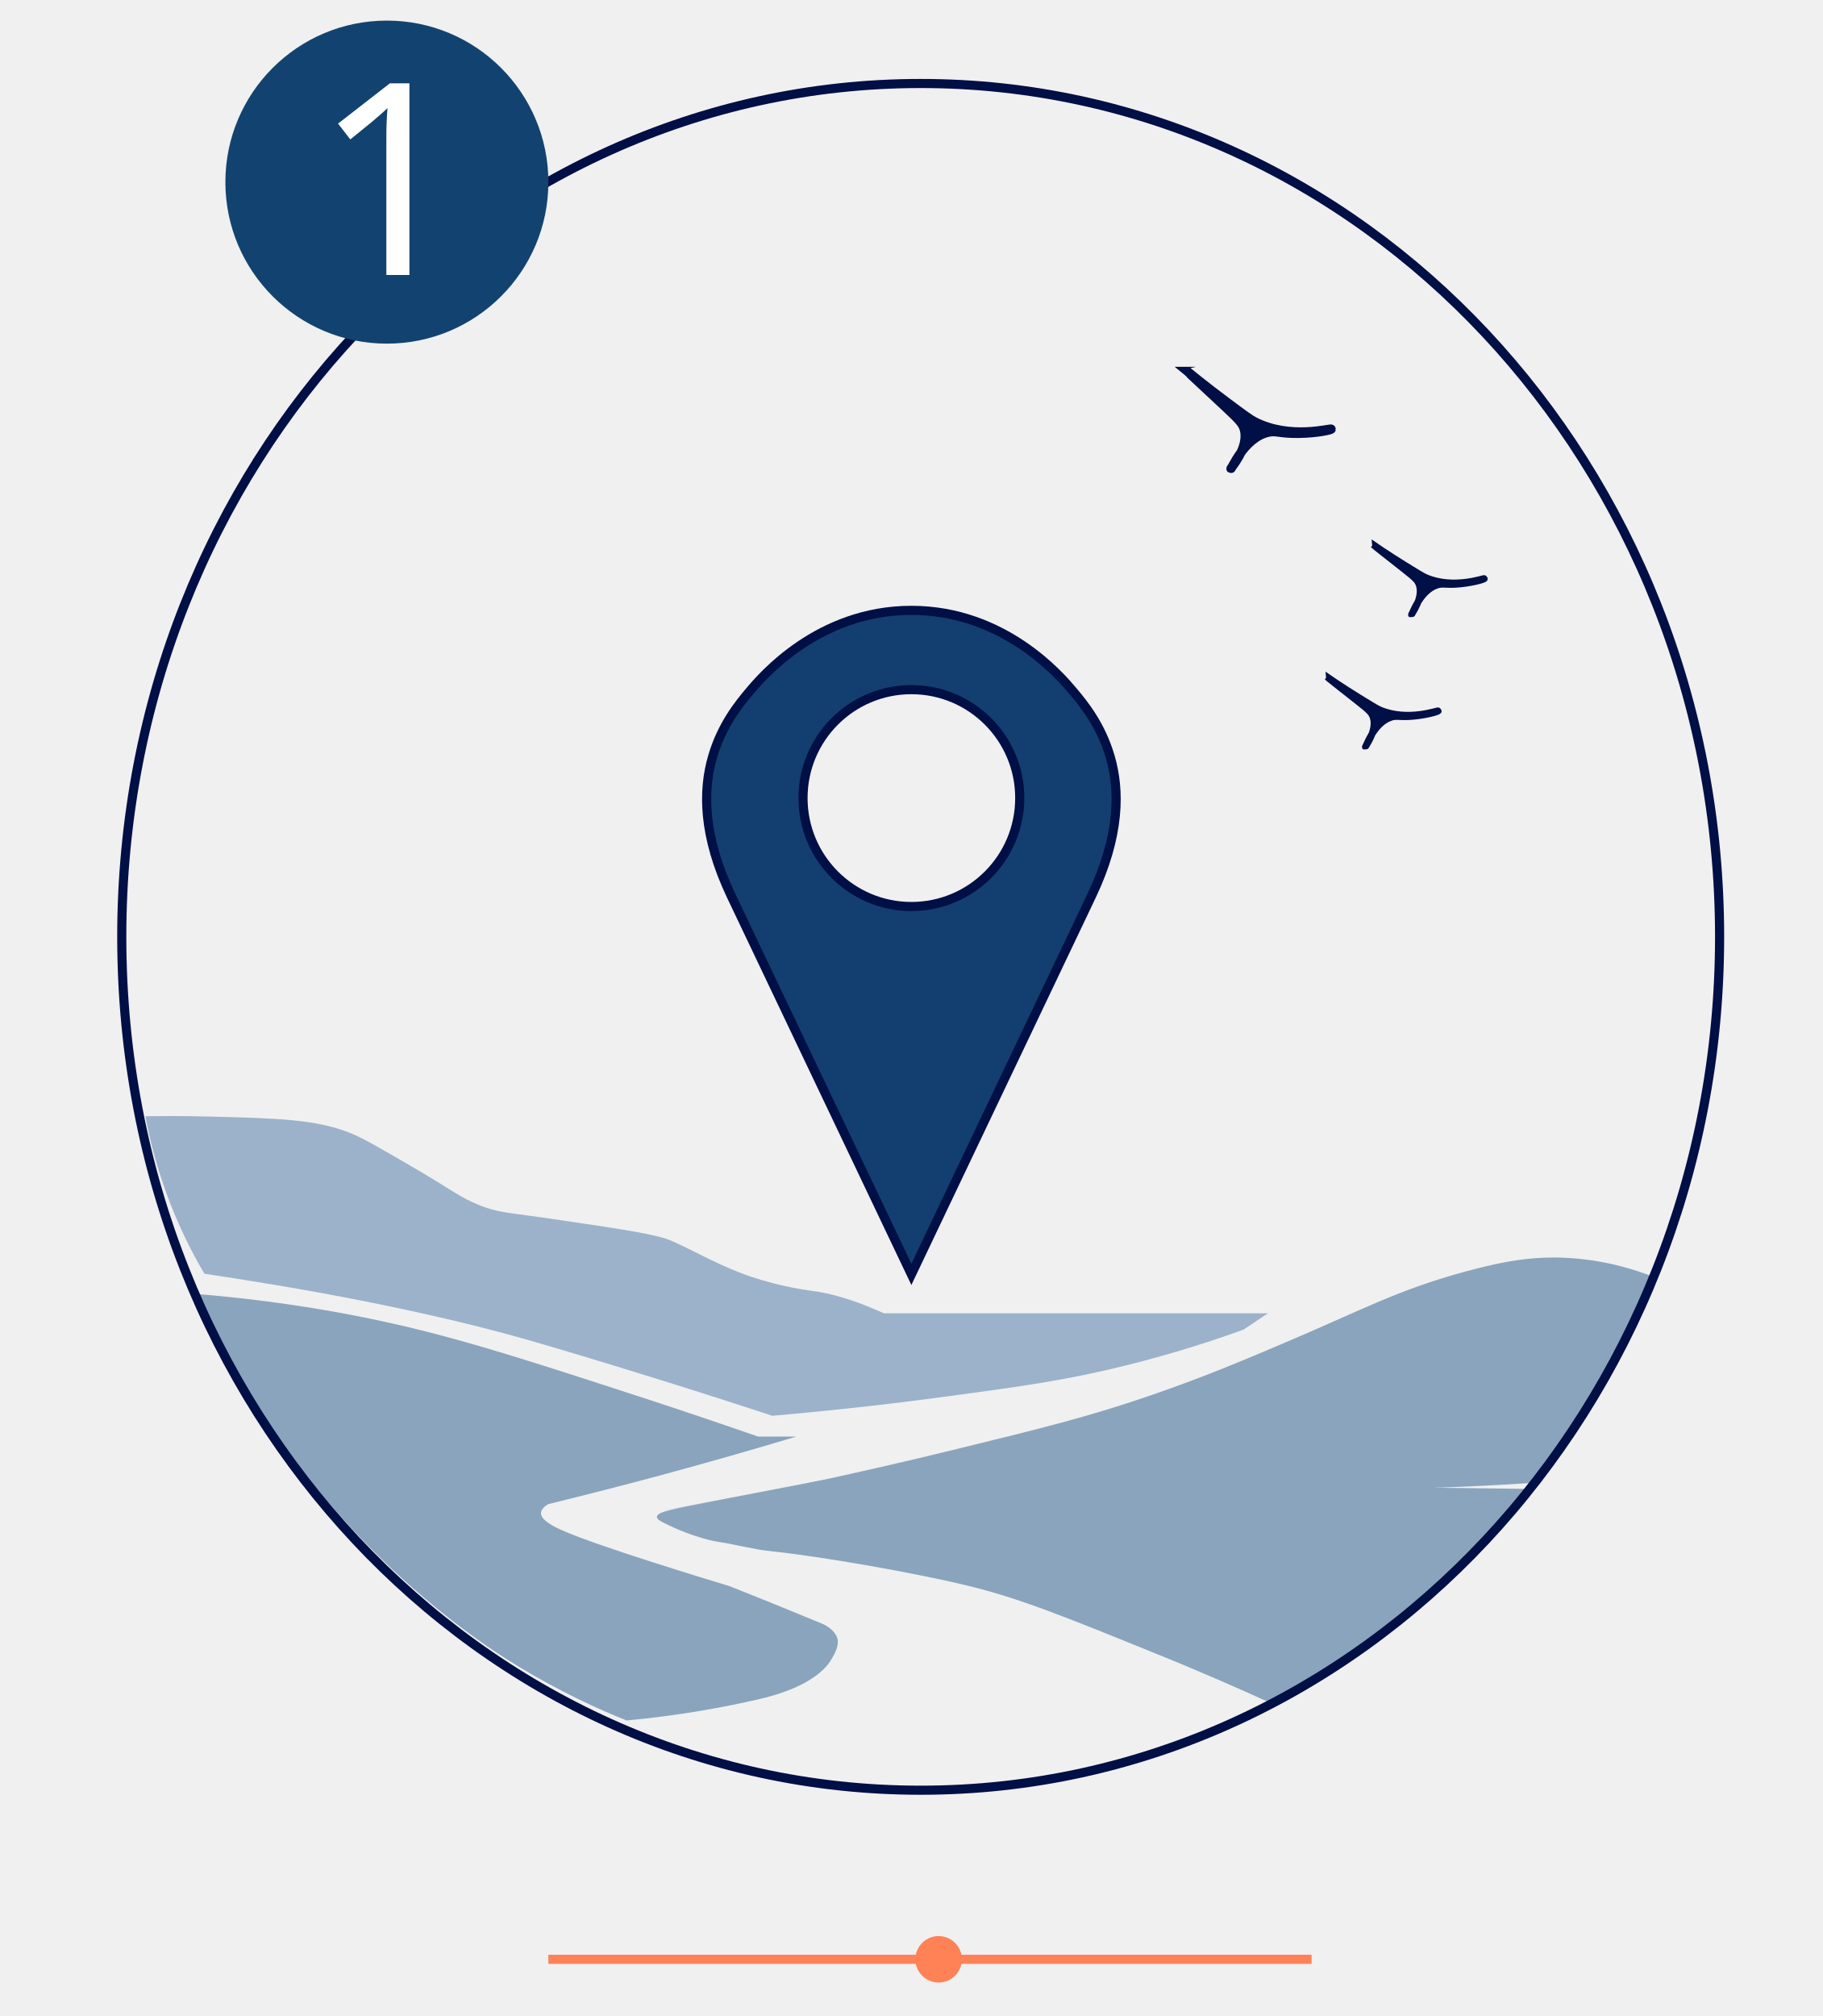
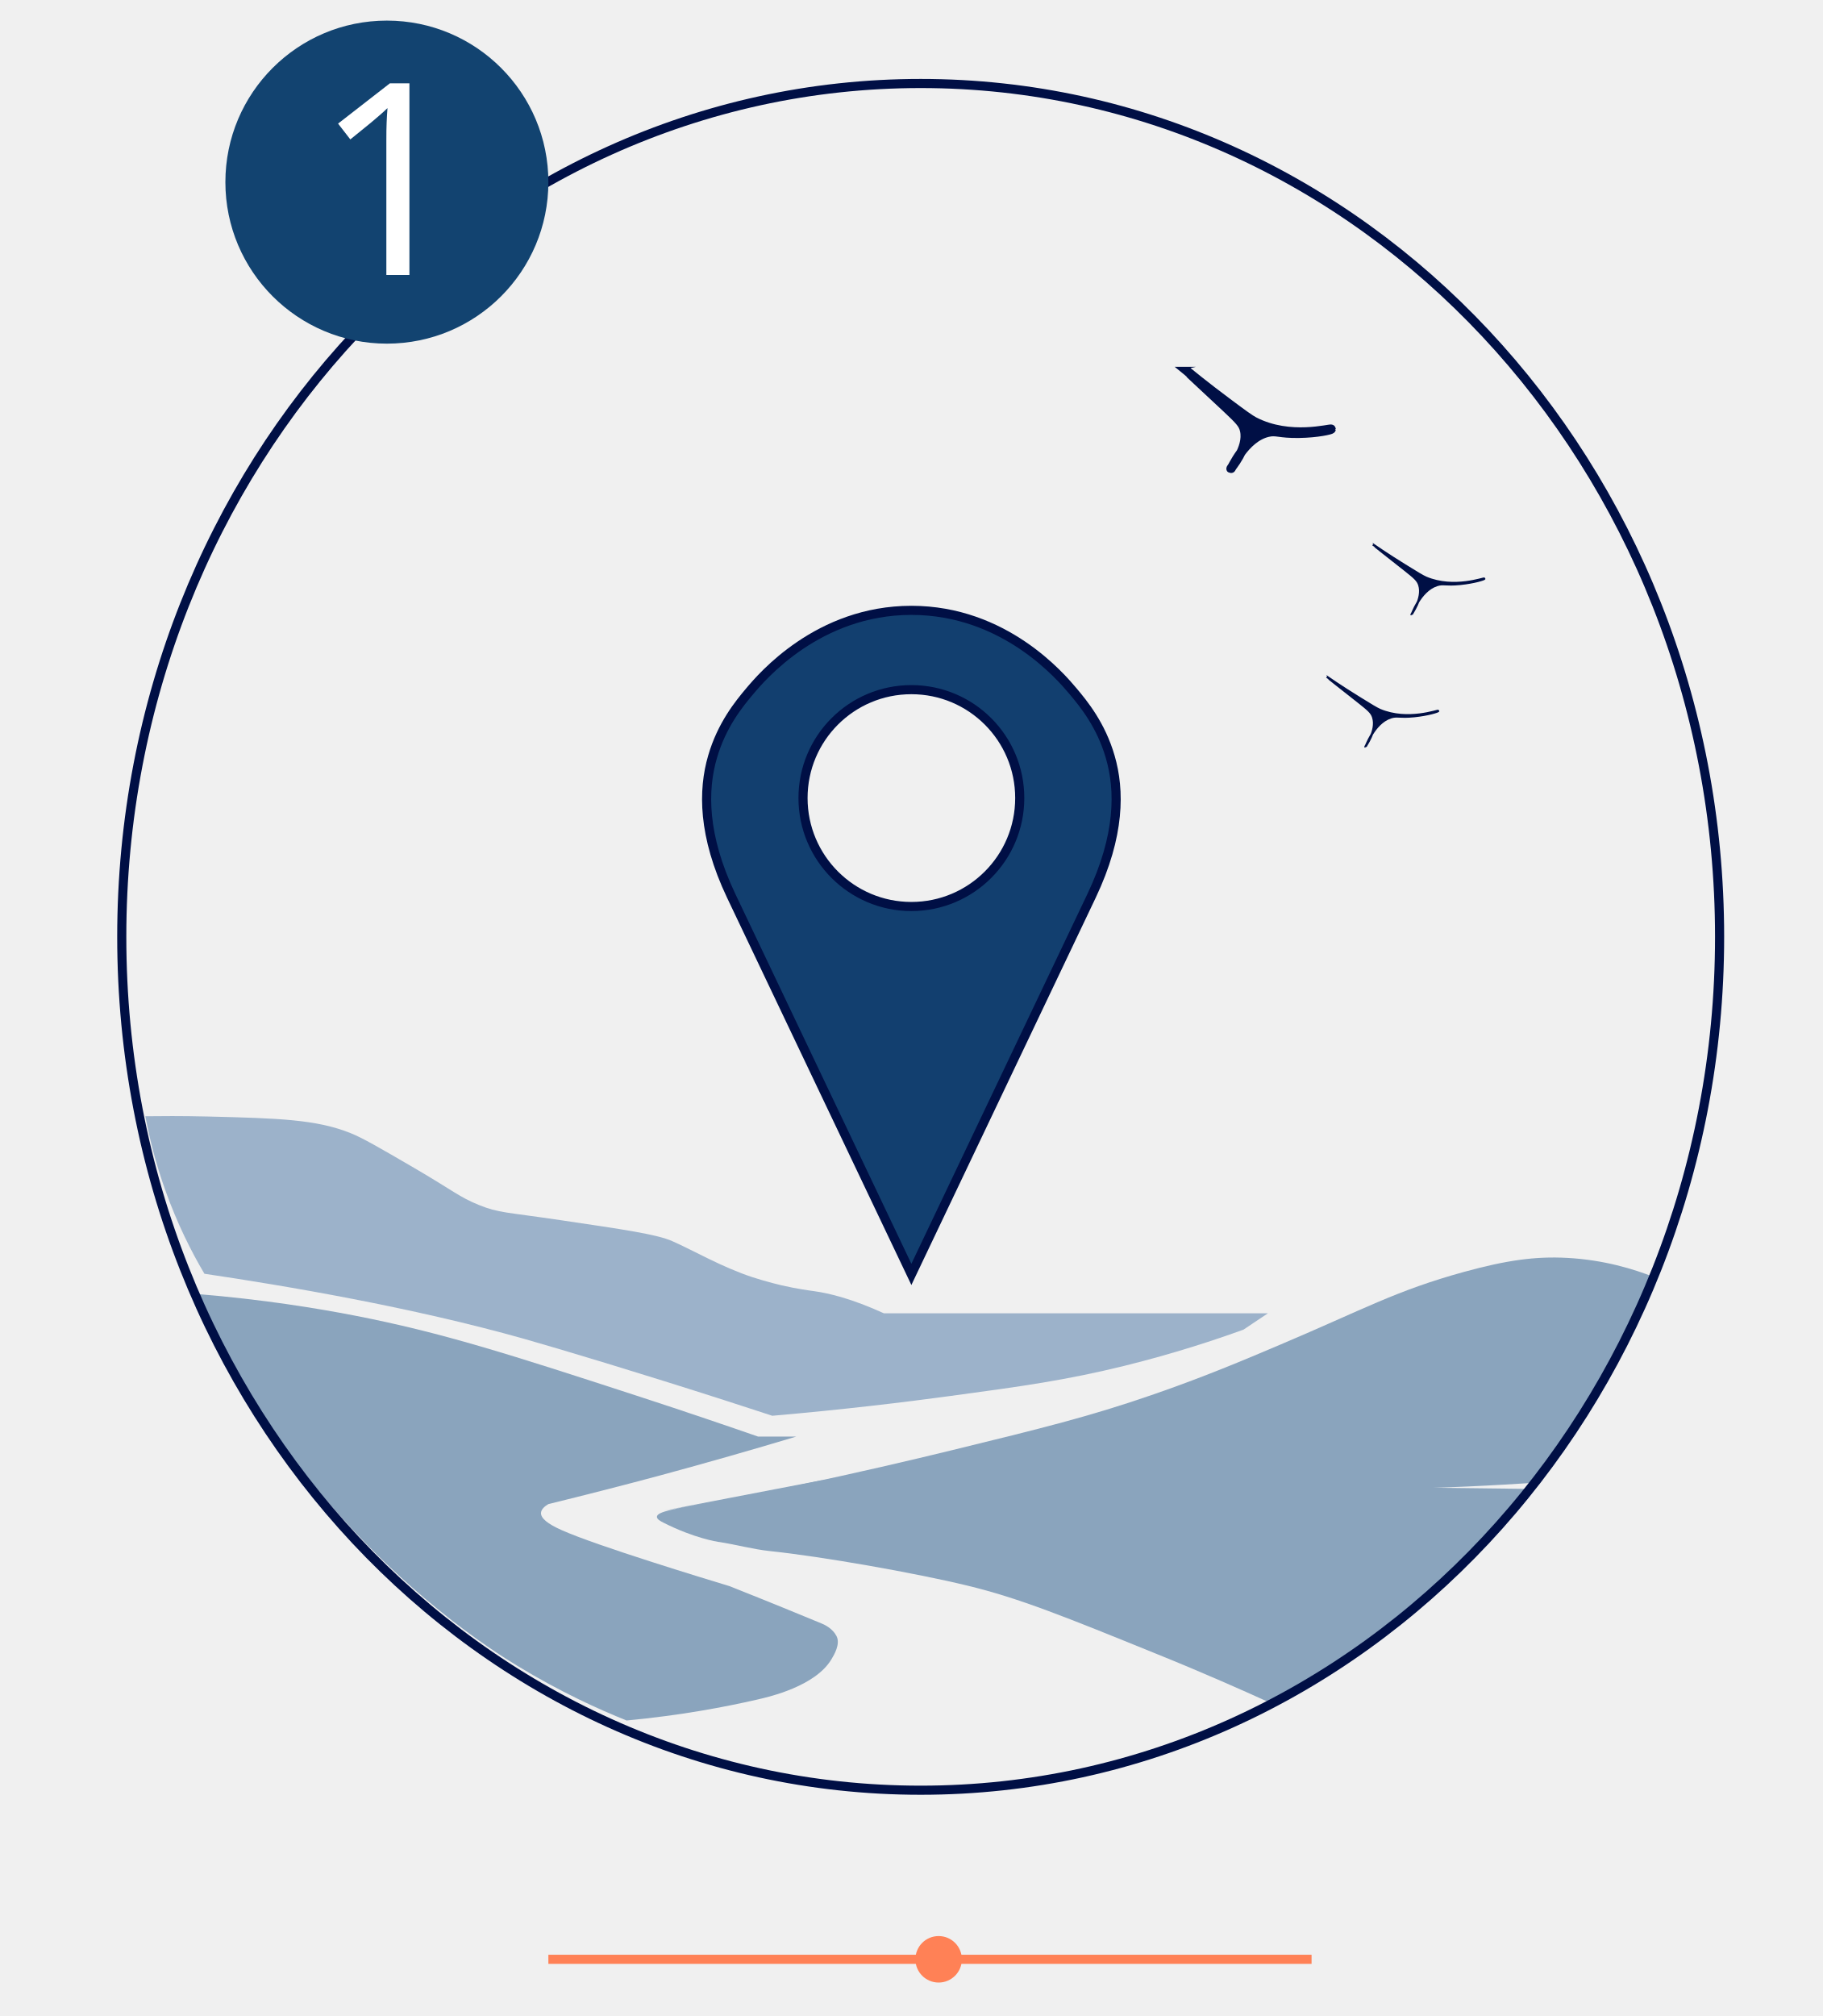
<svg xmlns="http://www.w3.org/2000/svg" id="Layer_1" version="1.1" viewBox="0 0 200 221.17">
  <line x1="60.17" y1="214.95" x2="143.91" y2="214.95" fill="none" stroke="#ff8156" stroke-miterlimit="10" />
  <circle cx="102.99" cy="214.95" r="2.05" fill="#ff8156" stroke="#ff8156" stroke-miterlimit="10" />
  <path d="M121.82,83.04c-1.01-3.5-2.92-5.83-4.1-7.23-1.3-1.54-7.48-8.85-17.72-8.85s-16.42,7.31-17.72,8.85c-1.18,1.4-3.09,3.73-4.1,7.23-1.06,3.63-1.1,8.61,2.05,15.24,6.59,13.84,13.18,27.68,19.77,41.53,6.59-13.85,13.18-27.69,19.77-41.53,3.15-6.63,3.11-11.61,2.05-15.24ZM100,99.45c-6.57,0-11.89-5.33-11.89-11.9s5.32-11.89,11.89-11.89,11.89,5.32,11.89,11.89-5.32,11.9-11.89,11.9Z" fill="#123f6f" stroke="#000f45" stroke-miterlimit="10" />
  <path d="M15.95,122.46c1.6-.02,3.98-.04,6.87.03,7.85.19,11.85.33,15.57,1.79,1.35.53,3.24,1.63,7.02,3.83,4.37,2.55,4.97,3.21,7.15,4.09,2.17.88,2.95.77,8.94,1.66,7.05,1.04,10.58,1.56,12.26,2.3,2.35,1.03,5.38,2.83,8.81,3.96,1.59.52,3.19.89,3.19.89,1.78.41,3.09.57,3.57.64,1.65.23,4.12.82,7.66,2.43h42.13c-.89.6-1.79,1.19-2.68,1.79-3.12,1.13-7.57,2.61-13.02,3.96-6.4,1.58-11.21,2.25-19.15,3.32-5.07.69-11.7,1.49-19.53,2.17-1.19-.39-2.96-.97-5.11-1.66-9.36-3.01-18.17-5.66-22.09-6.77-12.35-3.49-26.26-5.84-35.11-7.15-1.44-2.43-2.98-5.49-4.28-9.13-1.07-2.98-1.75-5.74-2.2-8.14Z" fill="#9cb2ca" />
  <path d="M21.57,141.96c7.38.6,13.32,1.59,17.3,2.36,9.58,1.86,16.96,4.23,31.02,8.81,5.56,1.81,10.14,3.38,13.28,4.47h4.21c-4.86,1.46-9.86,2.89-15,4.28-4.14,1.11-8.21,2.15-12.21,3.13-.37.22-.78.54-.81.96-.03.57.67,1.19,2.3,1.91,3.84,1.71,15.64,5.3,18.38,6.13,4.47,1.77,7.96,3.21,10.09,4.09.42.17,1.25.59,1.66,1.4.44.87-.27,2.05-.57,2.55-1.76,2.93-6.75,4.09-8.11,4.4-3.57.82-8.41,1.74-14.36,2.3-3.05-1.22-7.27-3.13-11.99-6-2.55-1.55-12.94-8.05-22.86-20.49-3.65-4.58-8.31-11.32-12.32-20.3Z" fill="#8aa4bd" />
  <path d="M181.45,140.09c-2.16-.85-5.43-1.87-9.49-2.09-3.51-.19-6.67.26-11.3,1.53-7.5,2.06-11.05,4.12-20.17,7.98-3.98,1.69-8.47,3.59-14.17,5.55-6.82,2.35-11.96,3.62-21.96,6.06-4.3,1.05-10.25,2.45-17.43,3.96h44.87c12.2.16,18.05.5,29.23,0,2.9-.13,5.29-.28,6.89-.38.55-.7,1.36-1.75,2.3-3.06,3.3-4.6,5.41-8.46,7.47-12.26.99-1.83,2.29-4.31,3.74-7.3Z" fill="#8aa4bd" />
  <path d="M139.12,186.7c-2.86-1.3-7.04-3.16-12.16-5.23-10.1-4.1-15.14-6.15-20.87-7.53-5.84-1.41-15.94-3.18-21.57-3.77-1.93-.2-3.82-.74-5.74-1.02,0,0-2.6-.38-6-2.11-.3-.15-.71-.37-.7-.64.02-.58,1.97-.87,6.13-1.66,2.51-.48-17.4,3.28,7.02-1.4.65-.12,4.18-.8,4.85-.93l77.43.93c-2.14,2.61-4.59,5.32-7.4,8.04-7.29,7.04-14.7,11.93-20.97,15.32Z" fill="#8aa4bd" />
  <ellipse cx="101.02" cy="102.78" rx="87.66" ry="93.62" fill="none" stroke="#000f45" stroke-miterlimit="10" />
  <path d="M130.28,40.74s1.94,1.6,4.43,3.45c1.61,1.2,2.42,1.8,2.89,2.04,3.95,2.06,8.45.7,8.47.85,0,.08-1.48.44-3.57.47-2.19.03-2.44-.34-3.4-.11-2.6.62-3.96,4.03-4.04,3.98-.07-.05,1.95-2.18,1.49-4.21-.16-.72-.57-1.12-2-2.47-2.11-1.98-4.28-3.97-4.26-4Z" fill="#000f45" stroke="#000f45" stroke-miterlimit="10" />
-   <path d="M150.64,59.73s1.55,1.08,3.53,2.3c1.29.8,1.93,1.19,2.3,1.35,3.09,1.3,6.38,0,6.4.1.01.06-1.08.42-2.65.58-1.64.16-1.85-.1-2.56.13-1.91.63-2.72,3.27-2.78,3.24-.06-.03,1.32-1.75.85-3.25-.17-.53-.5-.81-1.65-1.72-1.71-1.35-3.45-2.71-3.44-2.73Z" fill="#000f45" stroke="#000f45" stroke-miterlimit="10" stroke-width=".75" />
-   <path d="M145.58,74.24s1.55,1.08,3.53,2.3c1.29.8,1.93,1.19,2.3,1.35,3.09,1.3,6.38,0,6.4.1.01.06-1.08.42-2.65.58-1.64.16-1.85-.1-2.56.13-1.91.63-2.72,3.27-2.78,3.24-.06-.03,1.32-1.75.85-3.25-.17-.53-.5-.81-1.65-1.72-1.71-1.35-3.45-2.71-3.44-2.73Z" fill="#000f45" stroke="#000f45" stroke-miterlimit="10" stroke-width=".75" />
+   <path d="M150.64,59.73s1.55,1.08,3.53,2.3c1.29.8,1.93,1.19,2.3,1.35,3.09,1.3,6.38,0,6.4.1.01.06-1.08.42-2.65.58-1.64.16-1.85-.1-2.56.13-1.91.63-2.72,3.27-2.78,3.24-.06-.03,1.32-1.75.85-3.25-.17-.53-.5-.81-1.65-1.72-1.71-1.35-3.45-2.71-3.44-2.73Z" fill="#000f45" stroke="#000f45" stroke-miterlimit="10" stroke-width=".25" />
+   <path d="M145.58,74.24s1.55,1.08,3.53,2.3c1.29.8,1.93,1.19,2.3,1.35,3.09,1.3,6.38,0,6.4.1.01.06-1.08.42-2.65.58-1.64.16-1.85-.1-2.56.13-1.91.63-2.72,3.27-2.78,3.24-.06-.03,1.32-1.75.85-3.25-.17-.53-.5-.81-1.65-1.72-1.71-1.35-3.45-2.71-3.44-2.73Z" fill="#000f45" stroke="#000f45" stroke-miterlimit="10" stroke-width=".25" />
  <circle cx="42.45" cy="19.98" r="17.72" fill="#124370" />
  <text transform="translate(34.47 30.17)" fill="#fff" font-family="CenturyGothic, 'Century Gothic'" font-size="29.45">
    <tspan x="0" y="0">1</tspan>
  </text>
</svg>
